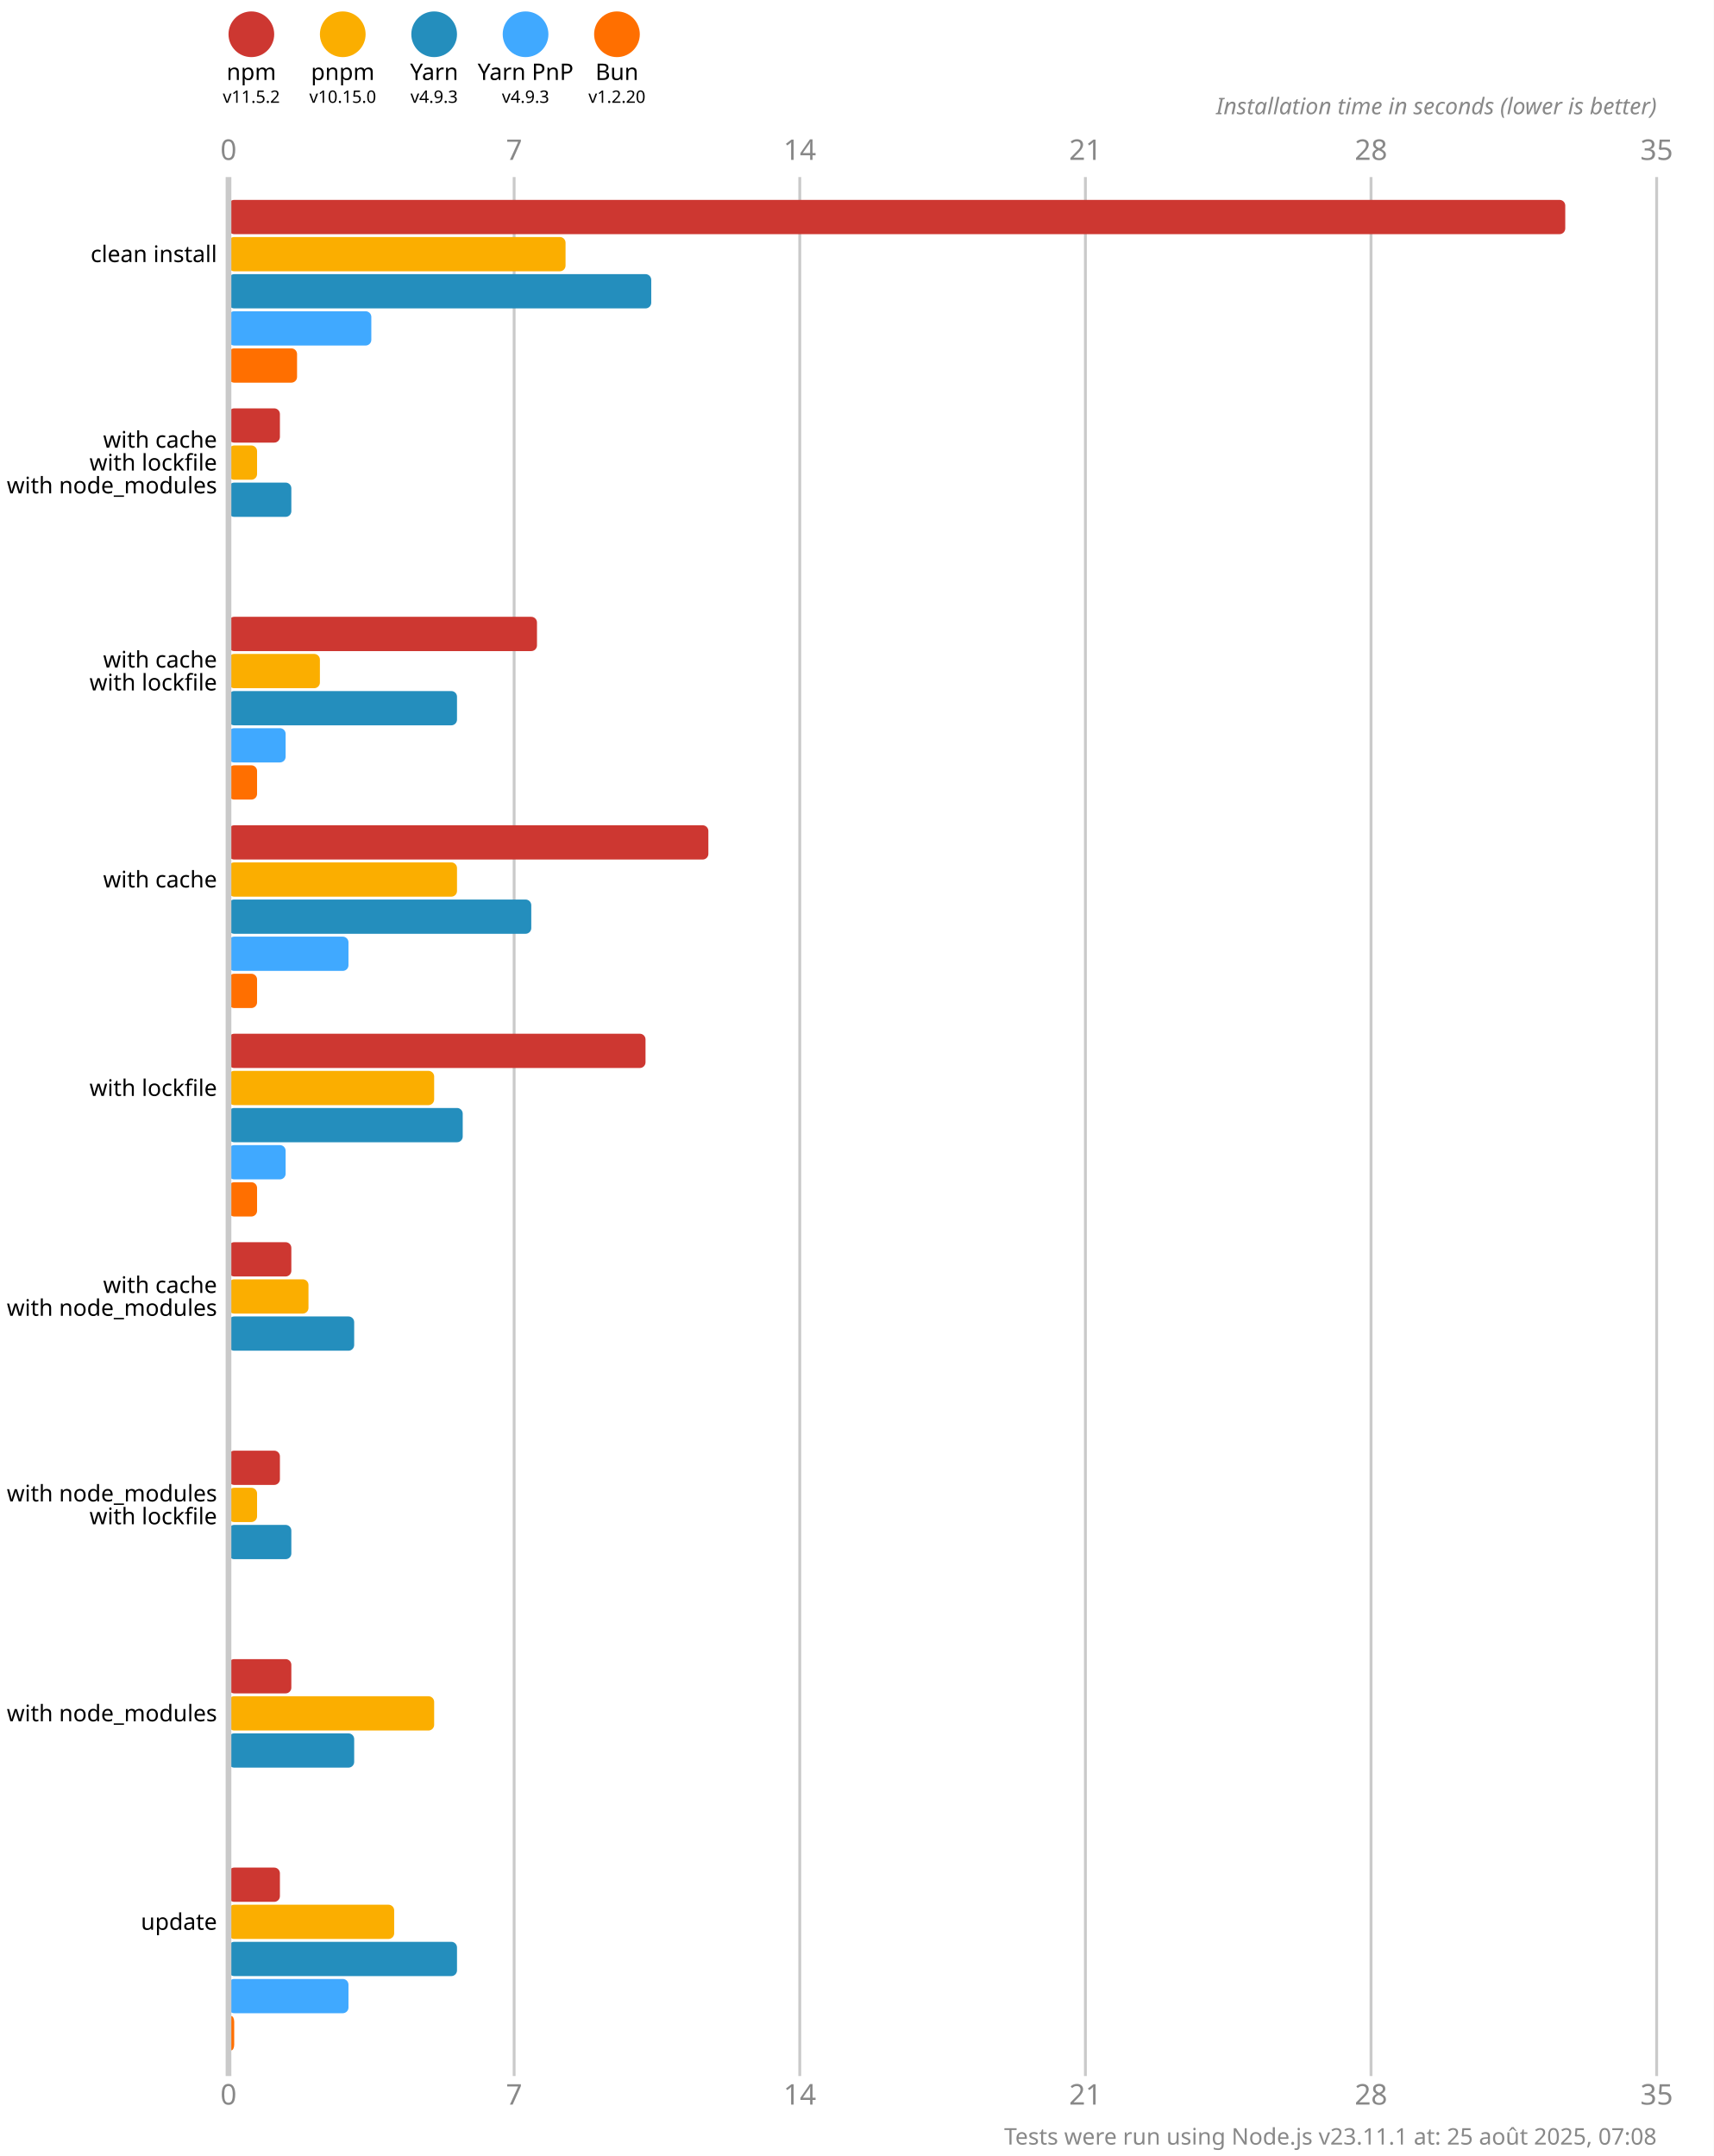
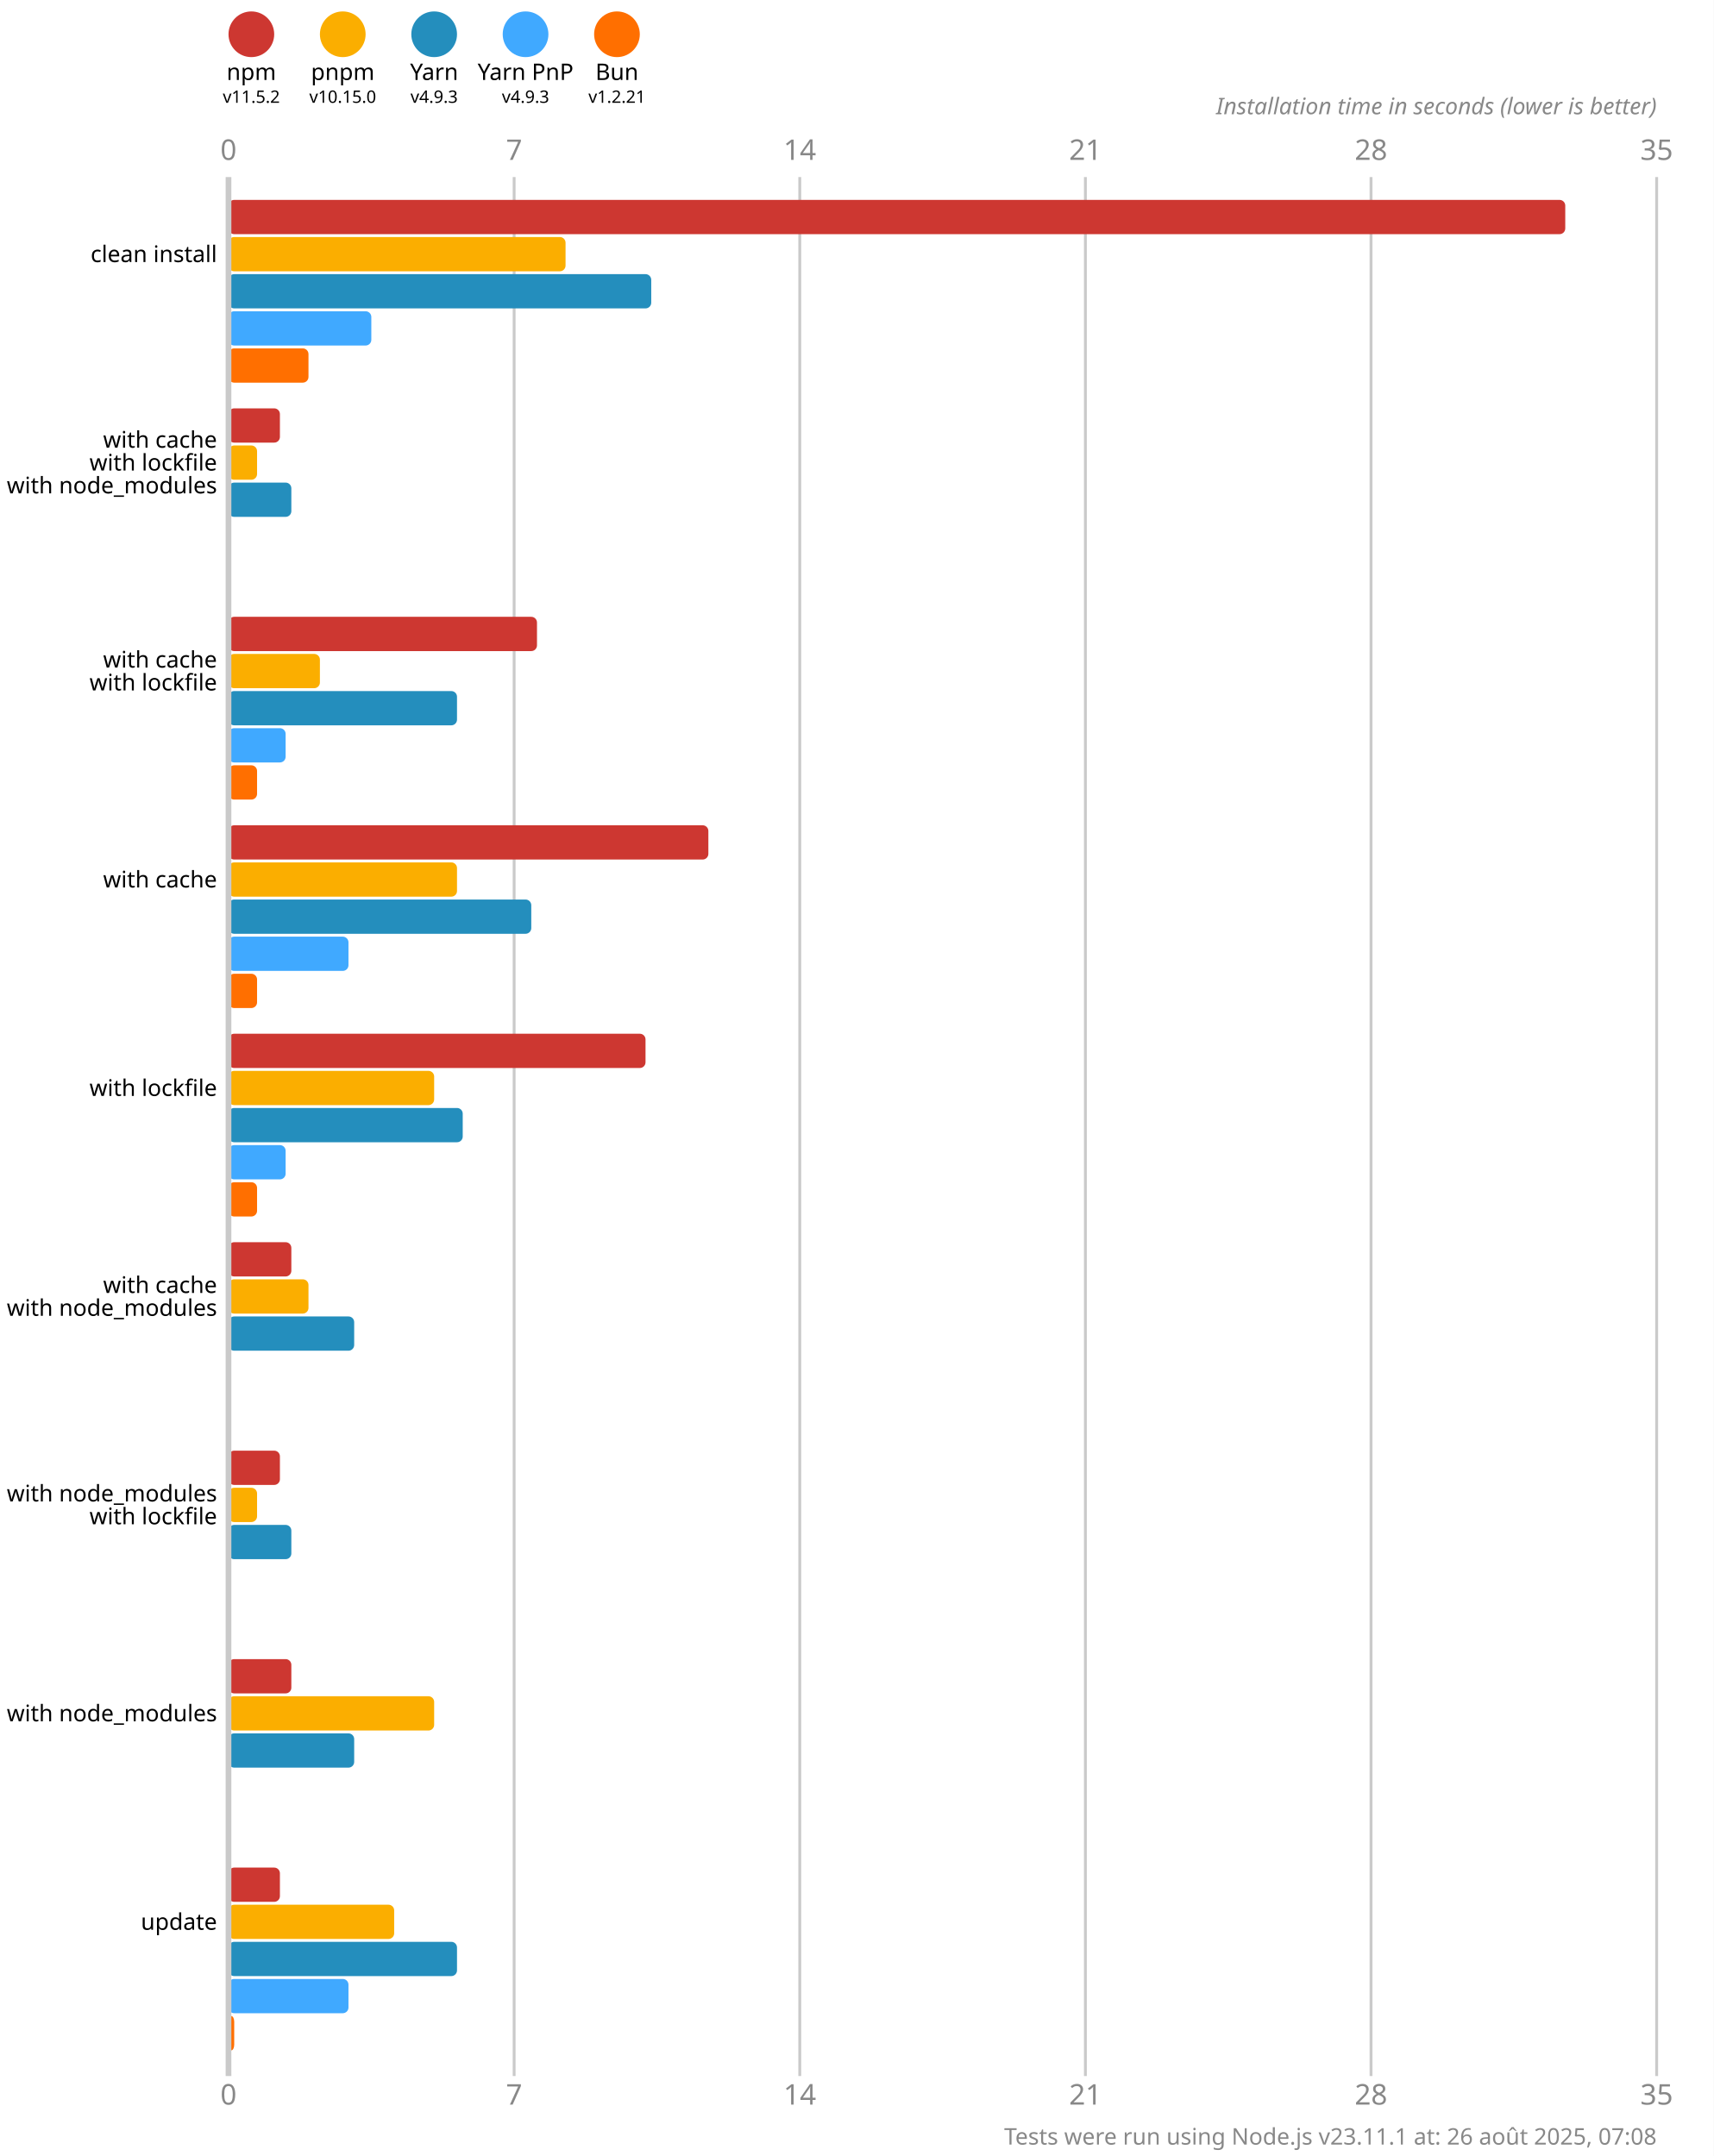
<svg xmlns="http://www.w3.org/2000/svg" version="1.1" viewBox="0 0 300 377.5">
  <style>
    .font { font-family: sans-serif; }
    .s3 { font-size: 3px; }
    .s4 { font-size: 4px; }
    .s5 { font-size: 5px; }
    .line { stroke: #cacaca; }
    .width { stroke-width: 0.5; }
    .text { fill: #888; }
  </style>
  <rect x="0" y="0" width="300" height="377.5" fill="#fff" />
  <circle cx="44" cy="6" r="4" fill="#cd3731" />
  <text x="44" y="14" class="font s4" text-anchor="middle">npm</text>
  <text x="44" y="18" class="font s3" text-anchor="middle">v11.5.2</text>
  <circle cx="60" cy="6" r="4" fill="#fbae00" />
  <text x="60" y="14" class="font s4" text-anchor="middle">pnpm</text>
  <text x="60" y="18" class="font s3" text-anchor="middle">v10.15.0</text>
  <circle cx="76" cy="6" r="4" fill="#248ebd" />
  <text x="76" y="14" class="font s4" text-anchor="middle">Yarn</text>
  <text x="76" y="18" class="font s3" text-anchor="middle">v4.9.3</text>
  <circle cx="92" cy="6" r="4" fill="#40a9ff" />
  <text x="92" y="14" class="font s4" text-anchor="middle">Yarn PnP</text>
  <text x="92" y="18" class="font s3" text-anchor="middle">v4.9.3</text>
  <circle cx="108" cy="6" r="4" fill="#ff6f00" />
  <text x="108" y="14" class="font s4" text-anchor="middle">Bun</text>
-   <text x="108" y="18" class="font s3" text-anchor="middle">v1.2.20</text>
+   <text x="108" y="18" class="font s3" text-anchor="middle">v1.2.21</text>
  <text x="40" y="28" class="font s5 text" text-anchor="middle">0</text>
  <text x="40" y="368.5" class="font s5 text" text-anchor="middle">0</text>
  <line x1="90" y1="31" x2="90" y2="363.5" class="line width" />
  <text x="90" y="28" class="font s5 text" text-anchor="middle">7</text>
  <text x="90" y="368.5" class="font s5 text" text-anchor="middle">7</text>
  <line x1="140" y1="31" x2="140" y2="363.5" class="line width" />
  <text x="140" y="28" class="font s5 text" text-anchor="middle">14</text>
  <text x="140" y="368.5" class="font s5 text" text-anchor="middle">14</text>
  <line x1="190" y1="31" x2="190" y2="363.5" class="line width" />
  <text x="190" y="28" class="font s5 text" text-anchor="middle">21</text>
  <text x="190" y="368.5" class="font s5 text" text-anchor="middle">21</text>
  <line x1="240" y1="31" x2="240" y2="363.5" class="line width" />
  <text x="240" y="28" class="font s5 text" text-anchor="middle">28</text>
  <text x="240" y="368.5" class="font s5 text" text-anchor="middle">28</text>
  <line x1="290" y1="31" x2="290" y2="363.5" class="line width" />
  <text x="290" y="28" class="font s5 text" text-anchor="middle">35</text>
  <text x="290" y="368.5" class="font s5 text" text-anchor="middle">35</text>
  <text x="290" y="20" class="font s4 text" font-style="italic" text-anchor="end">Installation time in seconds (lower is better)</text>
  <rect x="40" y="35" width="234" height="6" fill="#cd3731" rx="1" ry="1" />
  <rect x="40" y="41.5" width="59" height="6" fill="#fbae00" rx="1" ry="1" />
  <rect x="40" y="48" width="74" height="6" fill="#248ebd" rx="1" ry="1" />
  <rect x="40" y="54.5" width="25" height="6" fill="#40a9ff" rx="1" ry="1" />
-   <rect x="40" y="61" width="12" height="6" fill="#ff6f00" rx="1" ry="1" />
+   <rect x="40" y="61" width="14" height="6" fill="#ff6f00" rx="1" ry="1" />
  <rect x="40" y="71.5" width="9" height="6" fill="#cd3731" rx="1" ry="1" />
  <rect x="40" y="78" width="5" height="6" fill="#fbae00" rx="1" ry="1" />
  <rect x="40" y="84.5" width="11" height="6" fill="#248ebd" rx="1" ry="1" />
  <rect x="40" y="91" width="0" height="6" fill="#40a9ff" rx="1" ry="1" />
  <rect x="40" y="97.5" width="0" height="6" fill="#ff6f00" rx="1" ry="1" />
  <rect x="40" y="108" width="54" height="6" fill="#cd3731" rx="1" ry="1" />
  <rect x="40" y="114.5" width="16" height="6" fill="#fbae00" rx="1" ry="1" />
  <rect x="40" y="121" width="40" height="6" fill="#248ebd" rx="1" ry="1" />
  <rect x="40" y="127.5" width="10" height="6" fill="#40a9ff" rx="1" ry="1" />
  <rect x="40" y="134" width="5" height="6" fill="#ff6f00" rx="1" ry="1" />
  <rect x="40" y="144.5" width="84" height="6" fill="#cd3731" rx="1" ry="1" />
  <rect x="40" y="151" width="40" height="6" fill="#fbae00" rx="1" ry="1" />
  <rect x="40" y="157.5" width="53" height="6" fill="#248ebd" rx="1" ry="1" />
  <rect x="40" y="164" width="21" height="6" fill="#40a9ff" rx="1" ry="1" />
  <rect x="40" y="170.5" width="5" height="6" fill="#ff6f00" rx="1" ry="1" />
  <rect x="40" y="181" width="73" height="6" fill="#cd3731" rx="1" ry="1" />
  <rect x="40" y="187.5" width="36" height="6" fill="#fbae00" rx="1" ry="1" />
  <rect x="40" y="194" width="41" height="6" fill="#248ebd" rx="1" ry="1" />
  <rect x="40" y="200.5" width="10" height="6" fill="#40a9ff" rx="1" ry="1" />
  <rect x="40" y="207" width="5" height="6" fill="#ff6f00" rx="1" ry="1" />
  <rect x="40" y="217.5" width="11" height="6" fill="#cd3731" rx="1" ry="1" />
  <rect x="40" y="224" width="14" height="6" fill="#fbae00" rx="1" ry="1" />
  <rect x="40" y="230.5" width="22" height="6" fill="#248ebd" rx="1" ry="1" />
  <rect x="40" y="237" width="0" height="6" fill="#40a9ff" rx="1" ry="1" />
  <rect x="40" y="243.5" width="0" height="6" fill="#ff6f00" rx="1" ry="1" />
  <rect x="40" y="254" width="9" height="6" fill="#cd3731" rx="1" ry="1" />
  <rect x="40" y="260.5" width="5" height="6" fill="#fbae00" rx="1" ry="1" />
  <rect x="40" y="267" width="11" height="6" fill="#248ebd" rx="1" ry="1" />
  <rect x="40" y="273.5" width="0" height="6" fill="#40a9ff" rx="1" ry="1" />
  <rect x="40" y="280" width="0" height="6" fill="#ff6f00" rx="1" ry="1" />
  <rect x="40" y="290.5" width="11" height="6" fill="#cd3731" rx="1" ry="1" />
  <rect x="40" y="297" width="36" height="6" fill="#fbae00" rx="1" ry="1" />
  <rect x="40" y="303.5" width="22" height="6" fill="#248ebd" rx="1" ry="1" />
  <rect x="40" y="310" width="0" height="6" fill="#40a9ff" rx="1" ry="1" />
  <rect x="40" y="316.5" width="0" height="6" fill="#ff6f00" rx="1" ry="1" />
  <rect x="40" y="327" width="9" height="6" fill="#cd3731" rx="1" ry="1" />
  <rect x="40" y="333.5" width="29" height="6" fill="#fbae00" rx="1" ry="1" />
  <rect x="40" y="340" width="40" height="6" fill="#248ebd" rx="1" ry="1" />
  <rect x="40" y="346.5" width="21" height="6" fill="#40a9ff" rx="1" ry="1" />
  <rect x="40" y="353" width="1" height="6" fill="#ff6f00" rx="1" ry="1" />
  <line x1="40" y1="31" x2="40" y2="363.5" class="line" />
  <text x="38" y="44.5" class="font s4" dominant-baseline="middle" text-anchor="end">clean install</text>
  <text x="38" y="77" class="font s4" dominant-baseline="middle" text-anchor="end">with cache</text>
  <text x="38" y="81" class="font s4" dominant-baseline="middle" text-anchor="end">with lockfile</text>
  <text x="38" y="85" class="font s4" dominant-baseline="middle" text-anchor="end">with node_modules</text>
  <text x="38" y="115.5" class="font s4" dominant-baseline="middle" text-anchor="end">with cache</text>
  <text x="38" y="119.5" class="font s4" dominant-baseline="middle" text-anchor="end">with lockfile</text>
  <text x="38" y="154" class="font s4" dominant-baseline="middle" text-anchor="end">with cache</text>
  <text x="38" y="190.5" class="font s4" dominant-baseline="middle" text-anchor="end">with lockfile</text>
  <text x="38" y="225" class="font s4" dominant-baseline="middle" text-anchor="end">with cache</text>
  <text x="38" y="229" class="font s4" dominant-baseline="middle" text-anchor="end">with node_modules</text>
  <text x="38" y="261.5" class="font s4" dominant-baseline="middle" text-anchor="end">with node_modules</text>
  <text x="38" y="265.5" class="font s4" dominant-baseline="middle" text-anchor="end">with lockfile</text>
  <text x="38" y="300" class="font s4" dominant-baseline="middle" text-anchor="end">with node_modules</text>
  <text x="38" y="336.5" class="font s4" dominant-baseline="middle" text-anchor="end">update</text>
-   <text x="290" y="375.5" class="font s4 text" text-anchor="end">Tests were run using Node.js v23.11.1 at: 25 août 2025, 07:08</text>
+   <text x="290" y="375.5" class="font s4 text" text-anchor="end">Tests were run using Node.js v23.11.1 at: 26 août 2025, 07:08</text>
</svg>
